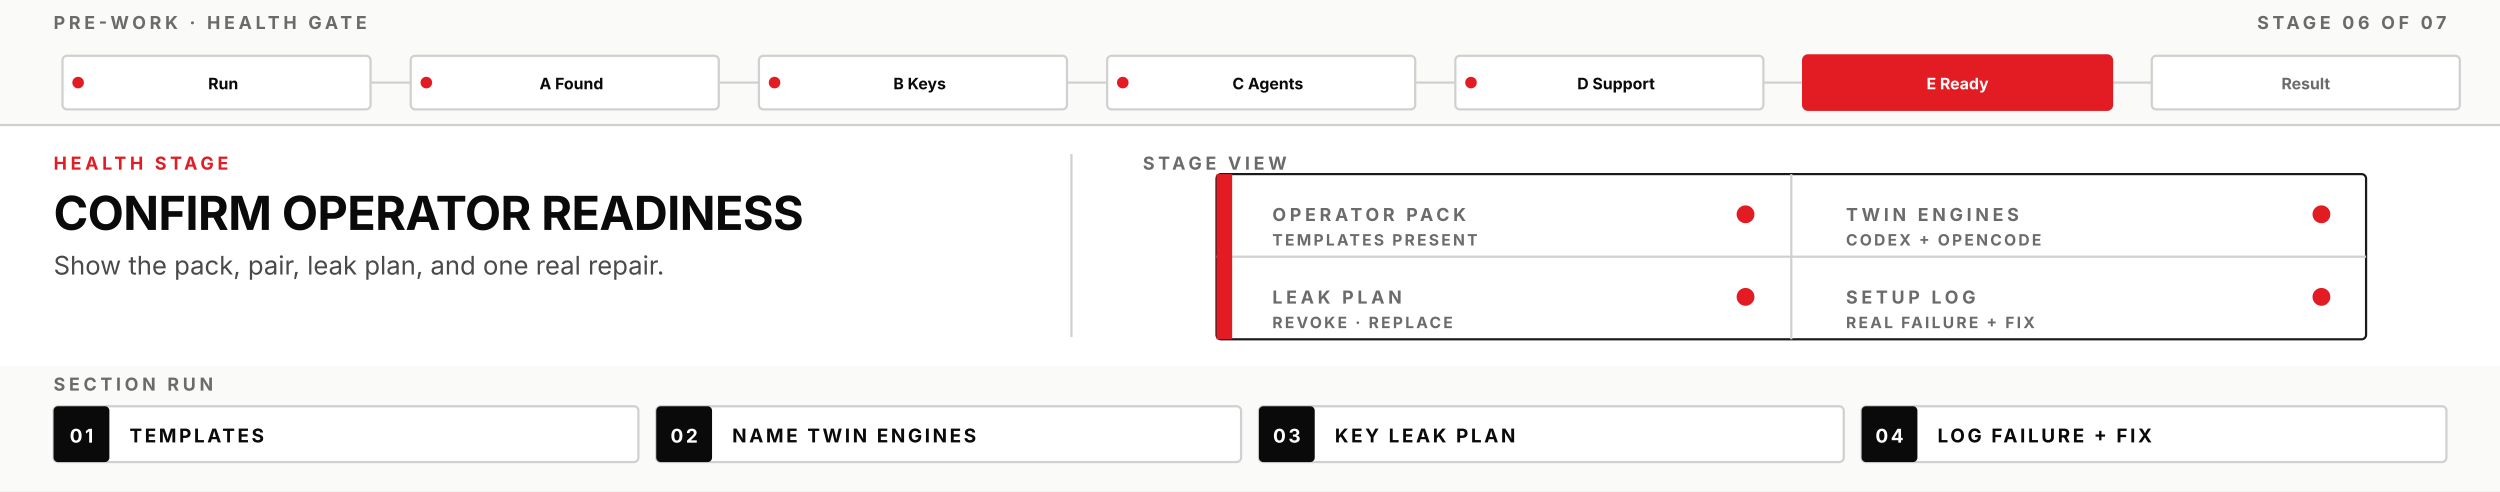
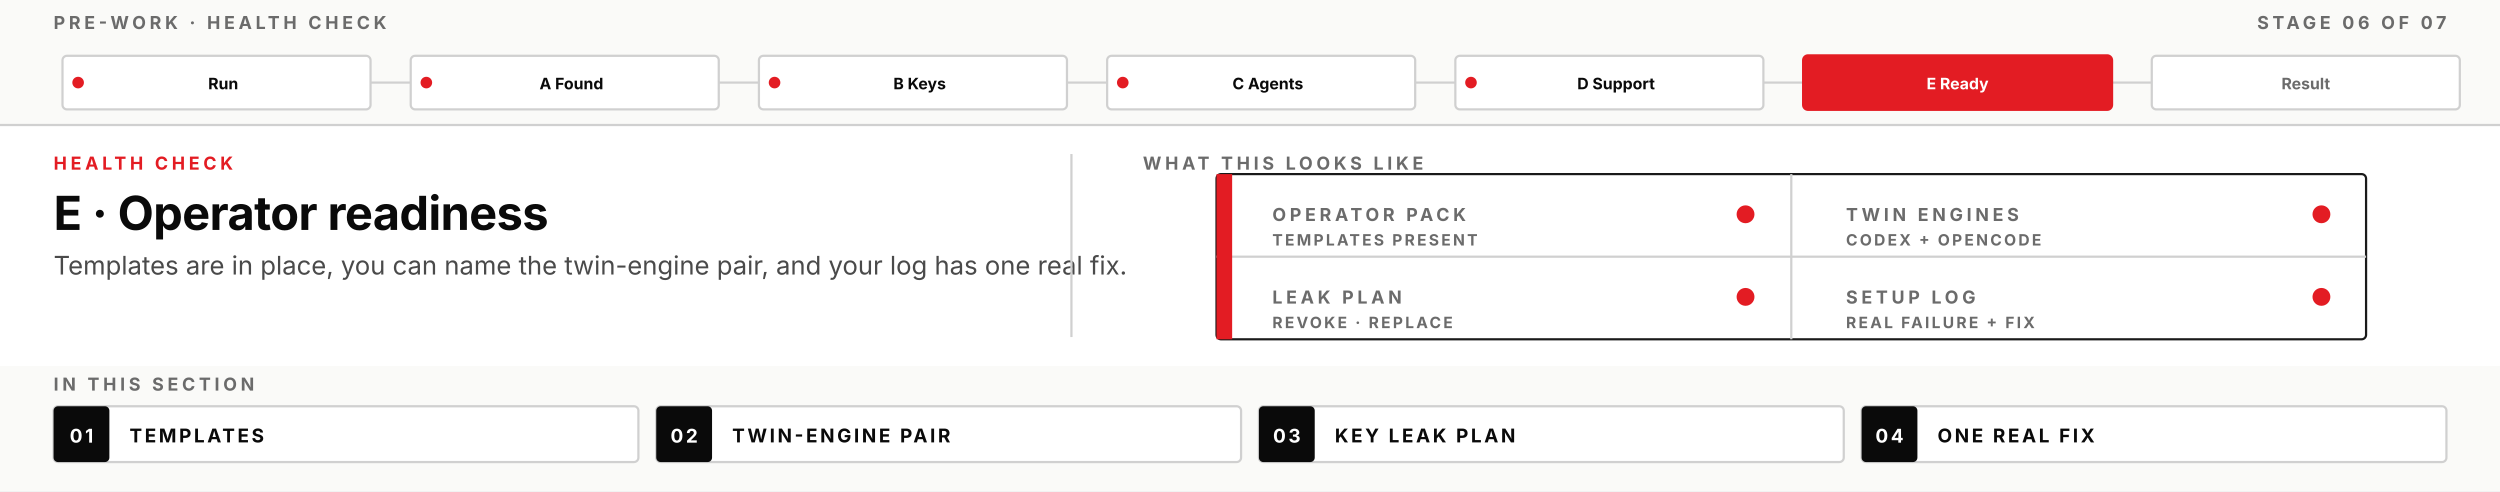
<svg xmlns="http://www.w3.org/2000/svg" viewBox="0 0 1120 220" role="img" aria-labelledby="title-health-gate-e-operator-readiness">
  <defs>
    <marker id="arrow" viewBox="0 0 8 8" refX="7" refY="4" markerWidth="6" markerHeight="6" orient="auto-start-reverse">
      <path d="M0 0 8 4 0 8Z" fill="#0A0A0A" />
    </marker>
    <marker id="arrow-red" viewBox="0 0 8 8" refX="7" refY="4" markerWidth="6" markerHeight="6" orient="auto-start-reverse">
      <path d="M0 0 8 4 0 8Z" fill="#E31C23" />
    </marker>
    <style>
      text { font-family: system-ui, "Inter", "Helvetica Neue", Arial, sans-serif; fill: #0A0A0A; }
      .micro { font-size: 8px; font-weight: 650; letter-spacing: 1.65px; }
      .tiny { font-size: 7px; font-weight: 650; letter-spacing: 1px; }
      .railtext { font-size: 7.1px; font-weight: 650; }
      .title { font-size: 21px; font-weight: 680; letter-spacing: -0.25px; }
      .purpose { font-size: 11.5px; font-weight: 430; fill: #4A4A4A; }
      .caption { font-size: 8.5px; font-weight: 650; letter-spacing: 1.15px; }
      .body { font-size: 9.5px; font-weight: 520; }
      .muted { fill: #6B6B6B; }
      .white { fill: #FFFFFF; }
      .red { fill: #E31C23; }
      .gold { fill: #A58650; }
      .line { fill: none; stroke: #0A0A0A; stroke-width: 1.35; vector-effect: non-scaling-stroke; }
      .hair { fill: none; stroke: #D0D0D0; stroke-width: 1; vector-effect: non-scaling-stroke; }
      .redline { fill: none; stroke: #E31C23; stroke-width: 1.4; vector-effect: non-scaling-stroke; }
      .goldline { fill: none; stroke: #A58650; stroke-width: 1.35; vector-effect: non-scaling-stroke; }
      .dash { stroke-dasharray: 5 4; }
    </style>
  </defs>
  <rect width="1120" height="220" fill="#FFFFFF" />
  <rect x="0" y="0" width="1120" height="56" fill="#FAFAF8" />
-   <text x="24" y="13" class="micro muted">PRE-WORK · HEALTH GATE</text>
+   <text x="24" y="13" class="micro muted">PRE-WORK · HEALTH CHECK</text>
  <text x="1096" y="13" class="micro muted" text-anchor="end">STAGE 06 OF 07</text>
  <path d="M97 37H1033" class="hair" />
  <rect x="28" y="25" width="138" height="24" rx="2" fill="#FFFFFF" stroke="#D0D0D0" stroke-width="1" />
  <circle cx="35" cy="37" r="2.6" fill="#E31C23" />
  <text x="100" y="40" class="railtext" text-anchor="middle">Run</text>
  <rect x="184" y="25" width="138" height="24" rx="2" fill="#FFFFFF" stroke="#D0D0D0" stroke-width="1" />
  <circle cx="191" cy="37" r="2.6" fill="#E31C23" />
  <text x="256" y="40" class="railtext" text-anchor="middle">A Found</text>
  <rect x="340" y="25" width="138" height="24" rx="2" fill="#FFFFFF" stroke="#D0D0D0" stroke-width="1" />
  <circle cx="347" cy="37" r="2.6" fill="#E31C23" />
  <text x="412" y="40" class="railtext" text-anchor="middle">B Keys</text>
  <rect x="496" y="25" width="138" height="24" rx="2" fill="#FFFFFF" stroke="#D0D0D0" stroke-width="1" />
  <circle cx="503" cy="37" r="2.6" fill="#E31C23" />
  <text x="568" y="40" class="railtext" text-anchor="middle">C Agents</text>
  <rect x="652" y="25" width="138" height="24" rx="2" fill="#FFFFFF" stroke="#D0D0D0" stroke-width="1" />
  <circle cx="659" cy="37" r="2.6" fill="#E31C23" />
  <text x="724" y="40" class="railtext" text-anchor="middle">D Support</text>
  <rect x="808" y="25" width="138" height="24" rx="2" fill="#E31C23" stroke="#E31C23" stroke-width="1.4" />
  <text x="877" y="40" class="railtext white" text-anchor="middle">E Ready</text>
  <rect x="964" y="25" width="138" height="24" rx="2" fill="#FFFFFF" stroke="#D0D0D0" stroke-width="1" />
  <text x="1033" y="40" class="railtext muted" text-anchor="middle">Result</text>
  <path d="M0 56H1120" class="hair" />
-   <text x="24" y="76" class="micro red">HEALTH STAGE</text>
-   <text x="24" y="103" class="title">CONFIRM OPERATOR READINESS</text>
-   <text x="24" y="123" class="purpose">Show the pack, pair, leak plan, and one real repair.</text>
+   <text x="24" y="76" class="micro red">HEALTH CHECK</text>
+   <text x="24" y="103" class="title">E · Operator readiness</text>
+   <text x="24" y="123" class="purpose">Templates are in place, you can name the twin-engine pair, and your log has one real fix.</text>
  <path d="M480 69V151" class="hair" />
-   <text x="512" y="76" class="micro muted">STAGE VIEW</text>
+   <text x="512" y="76" class="micro muted">WHAT THIS LOOKS LIKE</text>
  <g aria-label="Four operator readiness checks">
    <rect x="545" y="78" width="515" height="74" rx="2" fill="#FFFFFF" stroke="#1A1A1A" />
    <path d="M802.5 78V152M545 115H1060" class="hair" />
    <rect x="545" y="78" width="7" height="74" fill="#E31C23" />
    <text x="570" y="99" class="micro muted">OPERATOR PACK</text>
    <text x="570" y="110" class="tiny muted">TEMPLATES PRESENT</text>
    <text x="827" y="99" class="micro muted">TWIN ENGINES</text>
    <text x="827" y="110" class="tiny muted">CODEX + OPENCODE</text>
    <text x="570" y="136" class="micro muted">LEAK PLAN</text>
    <text x="570" y="147" class="tiny muted">REVOKE · REPLACE</text>
    <text x="827" y="136" class="micro muted">SETUP LOG</text>
    <text x="827" y="147" class="tiny muted">REAL FAILURE + FIX</text>
    <circle cx="782" cy="96" r="4" fill="#E31C23" />
    <circle cx="1040" cy="96" r="4" fill="#E31C23" />
    <circle cx="782" cy="133" r="4" fill="#E31C23" />
    <circle cx="1040" cy="133" r="4" fill="#E31C23" />
  </g>
  <rect x="0" y="164" width="1120" height="56" fill="#FAFAF8" />
-   <text x="24" y="175" class="micro muted">SECTION RUN</text>
+   <text x="24" y="175" class="micro muted">IN THIS SECTION</text>
  <rect x="24.00" y="182" width="262.00" height="25" rx="2" fill="#FFFFFF" stroke="#D0D0D0" />
  <rect x="24.00" y="182" width="25" height="25" rx="2" fill="#0A0A0A" />
  <text x="36.50" y="198.3" class="caption white" text-anchor="middle">01</text>
  <text x="58.00" y="198.2" class="caption">TEMPLATES</text>
  <rect x="294.00" y="182" width="262.00" height="25" rx="2" fill="#FFFFFF" stroke="#D0D0D0" />
  <rect x="294.00" y="182" width="25" height="25" rx="2" fill="#0A0A0A" />
  <text x="306.50" y="198.3" class="caption white" text-anchor="middle">02</text>
-   <text x="328.00" y="198.2" class="caption">NAME TWIN ENGINES</text>
+   <text x="328.00" y="198.2" class="caption">TWIN-ENGINE PAIR</text>
  <rect x="564.00" y="182" width="262.00" height="25" rx="2" fill="#FFFFFF" stroke="#D0D0D0" />
  <rect x="564.00" y="182" width="25" height="25" rx="2" fill="#0A0A0A" />
  <text x="576.50" y="198.3" class="caption white" text-anchor="middle">03</text>
  <text x="598.00" y="198.2" class="caption">KEY LEAK PLAN</text>
  <rect x="834.00" y="182" width="262.00" height="25" rx="2" fill="#FFFFFF" stroke="#D0D0D0" />
  <rect x="834.00" y="182" width="25" height="25" rx="2" fill="#0A0A0A" />
  <text x="846.50" y="198.3" class="caption white" text-anchor="middle">04</text>
-   <text x="868.00" y="198.2" class="caption">LOG FAILURE + FIX</text>
+   <text x="868.00" y="198.2" class="caption">ONE REAL FIX</text>
</svg>
